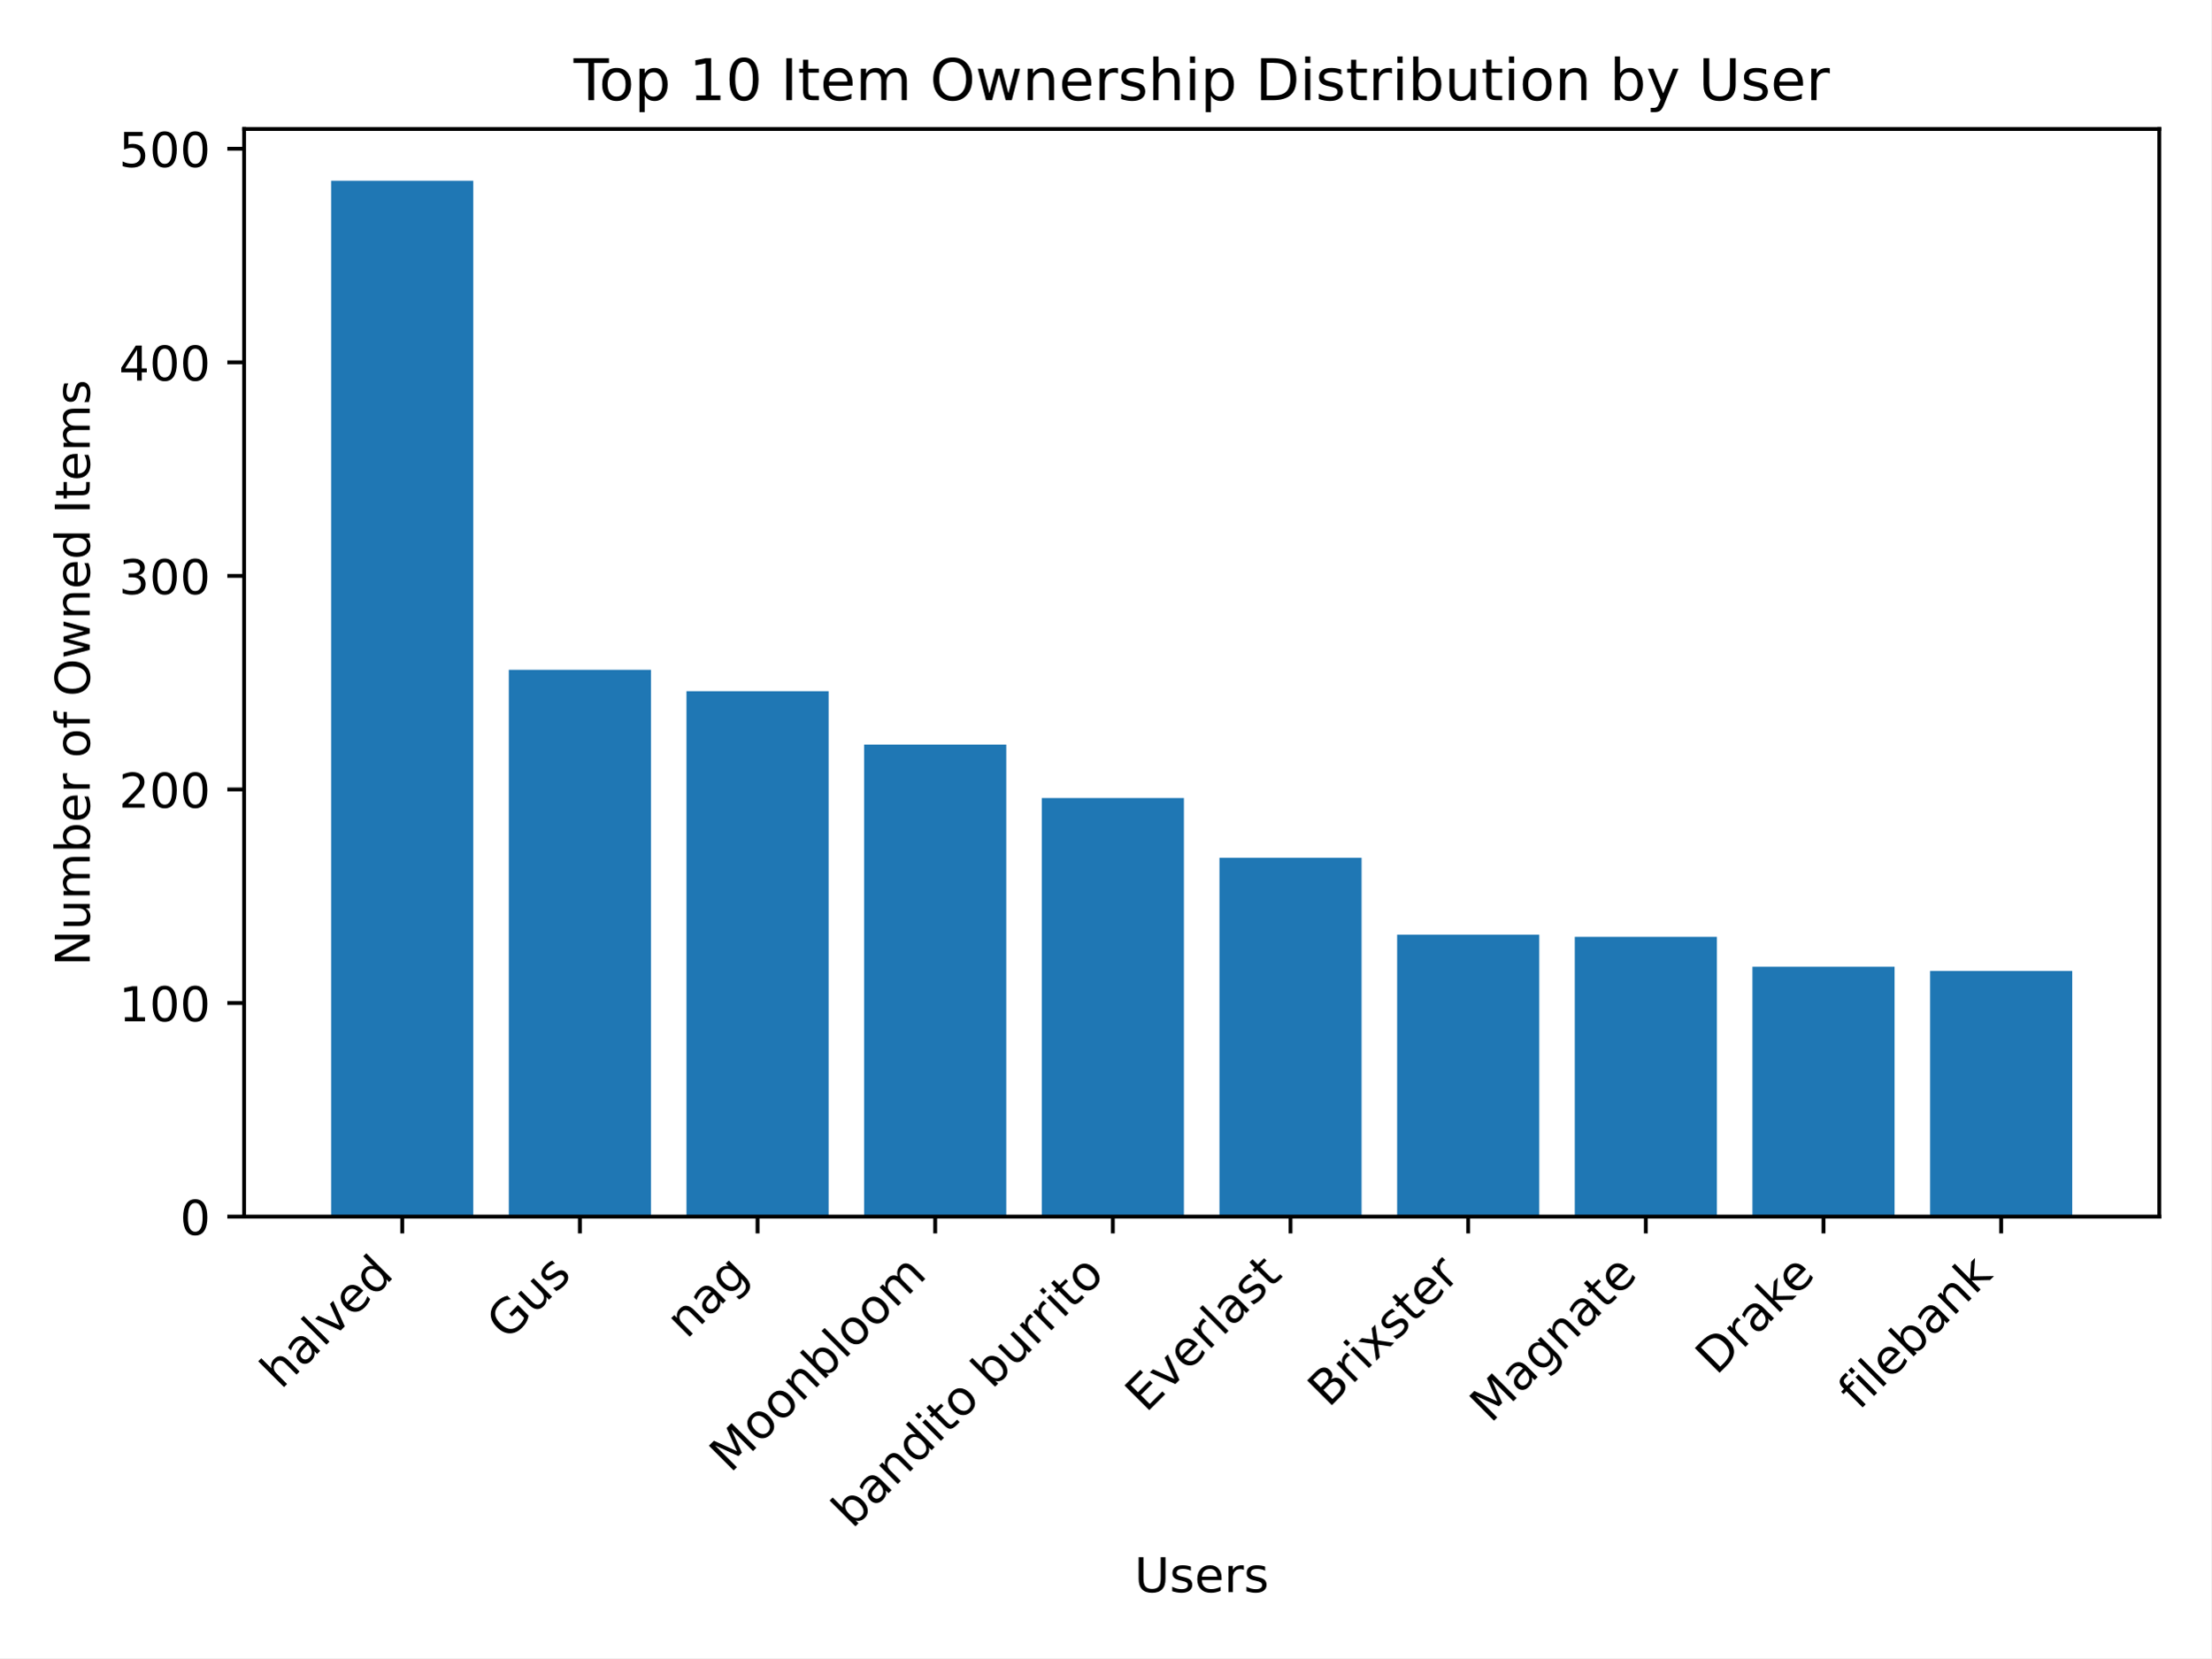
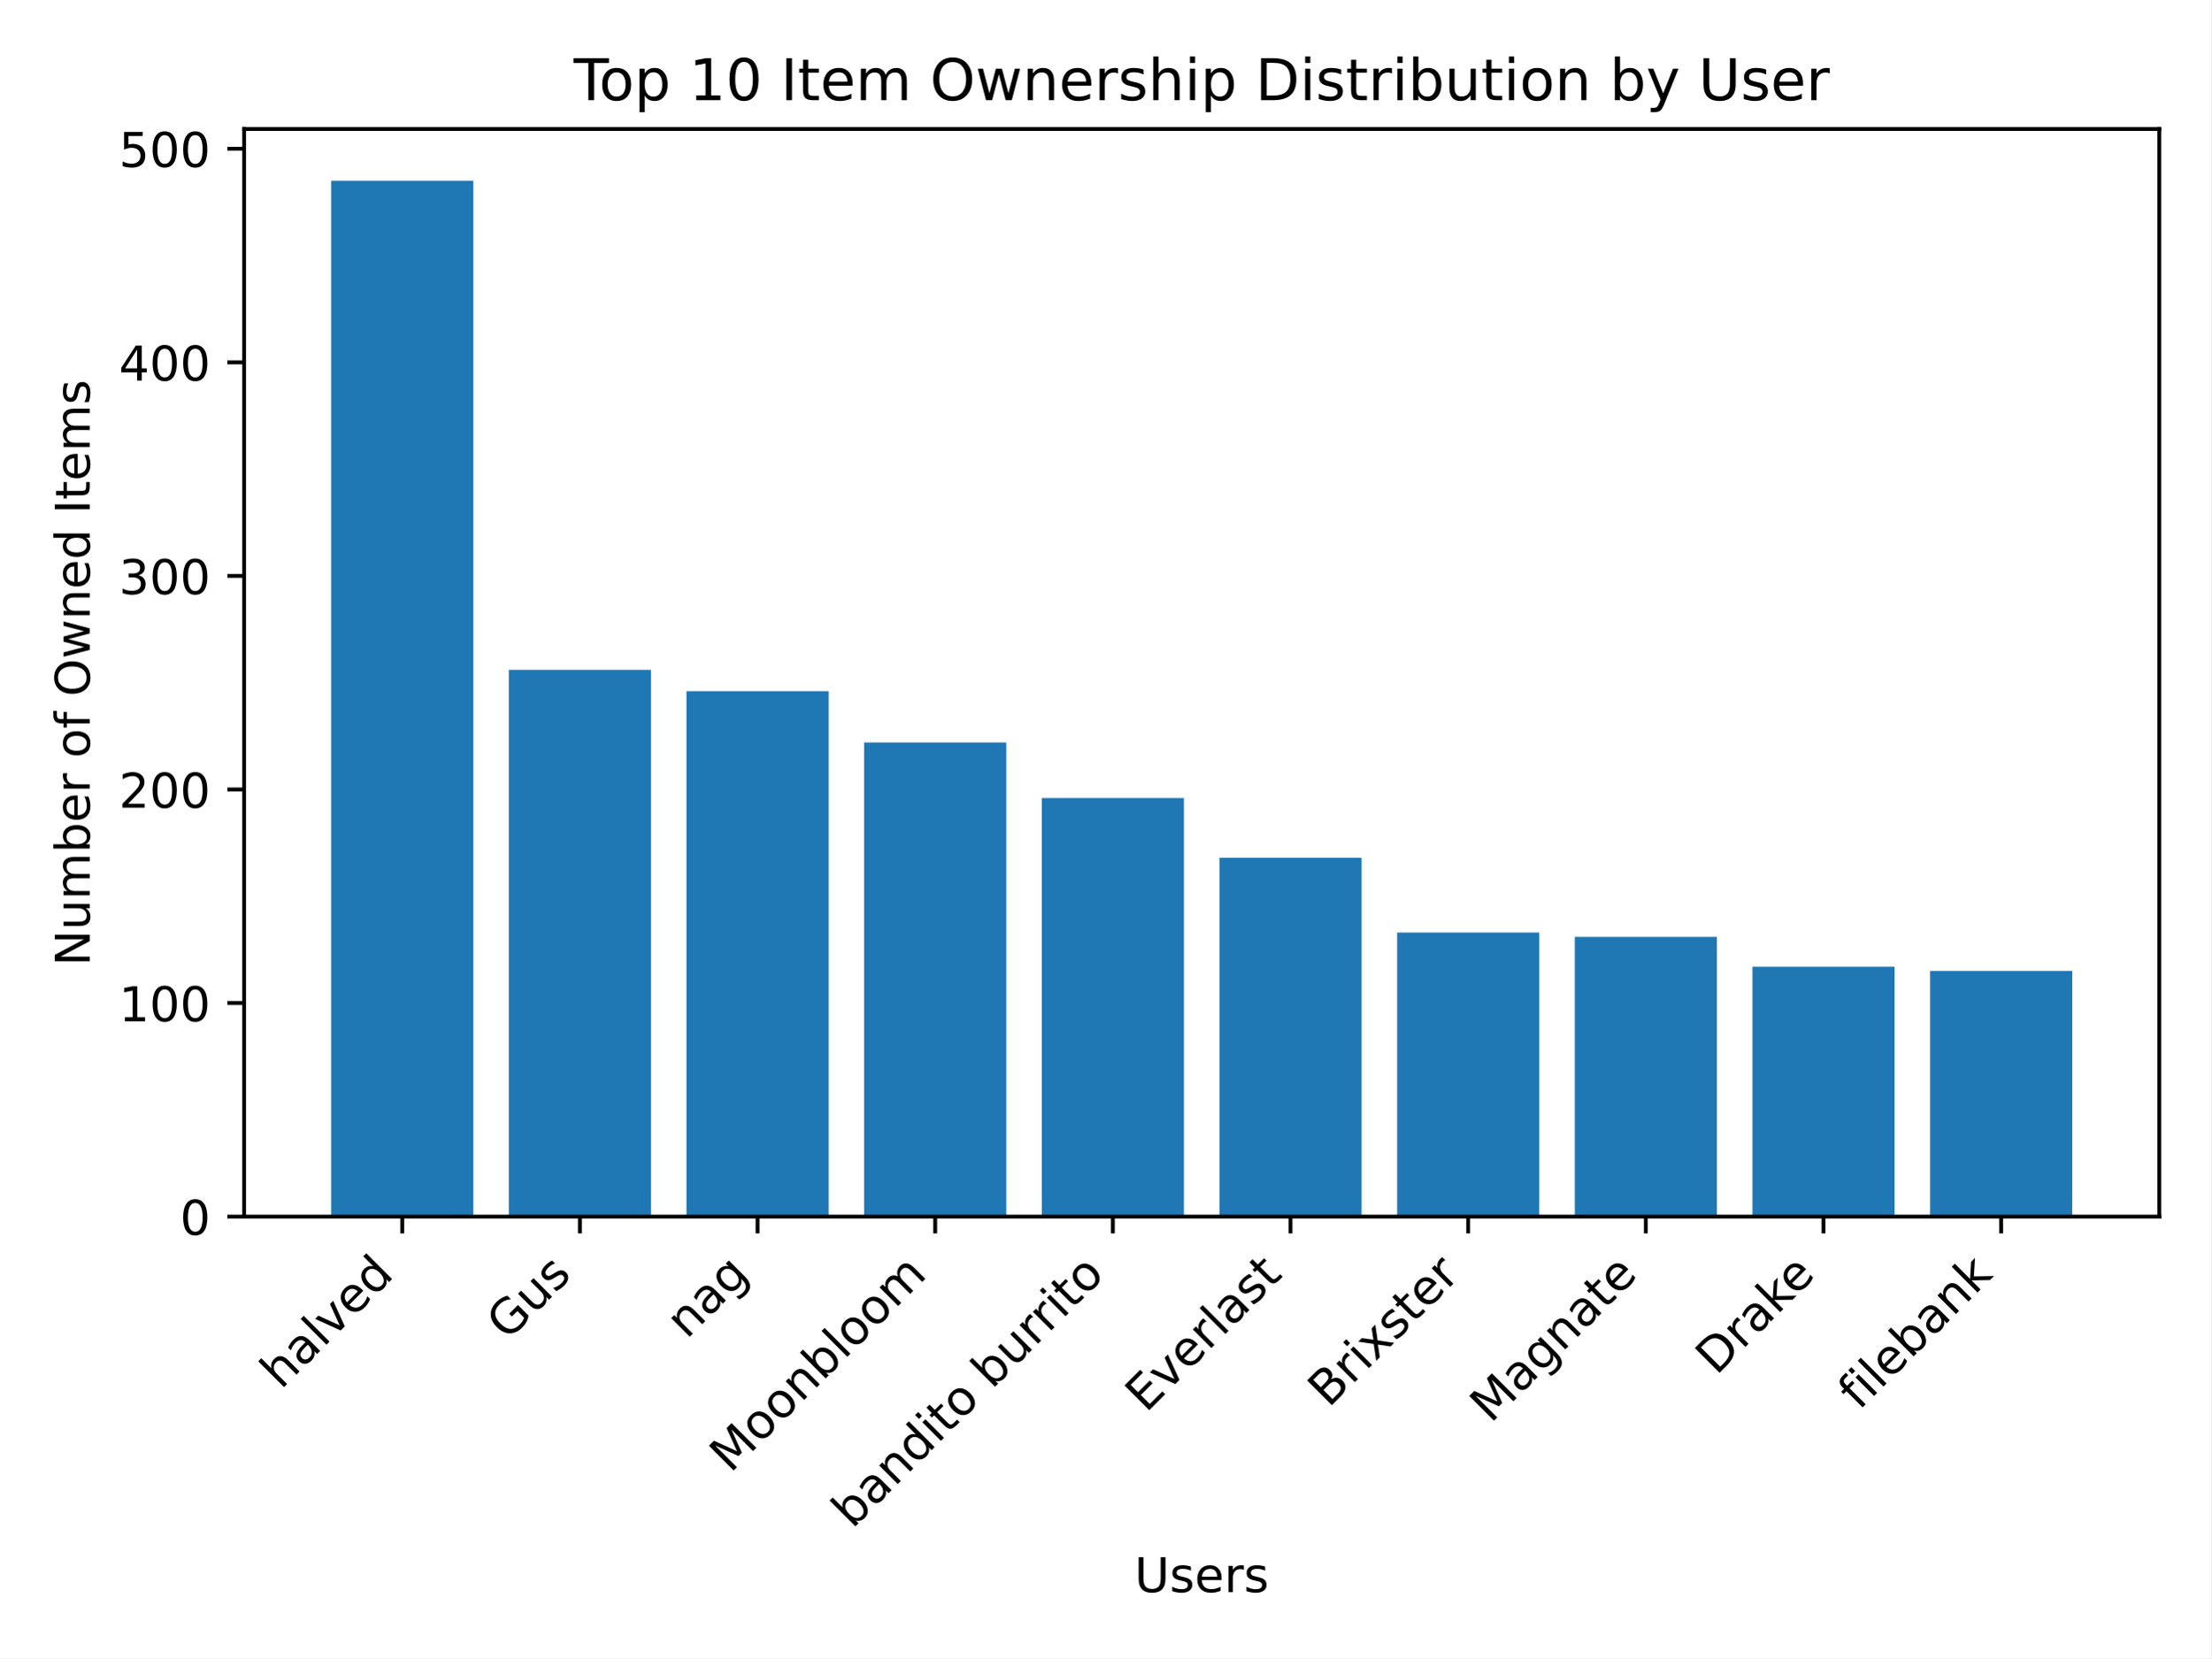
<svg xmlns="http://www.w3.org/2000/svg" xmlns:xlink="http://www.w3.org/1999/xlink" width="460.8pt" height="345.6pt" viewBox="0 0 460.8 345.6" version="1.1">
  <defs>
    <style type="text/css">*{stroke-linejoin: round; stroke-linecap: butt}</style>
  </defs>
  <g id="figure_1">
    <g id="patch_1">
      <path d="M 0 345.6  L 460.8 345.6  L 460.8 0  L 0 0  z " style="fill: #ffffff" />
    </g>
    <g id="axes_1">
      <g id="patch_2">
        <path d="M 50.87 253.581  L 450 253.581  L 450 26.88  L 50.87 26.88  z " style="fill: #ffffff" />
      </g>
      <g id="patch_3">
-         <path d="M 69.012 253.581  L 98.632 253.581  L 98.632 37.675  L 69.012 37.675  z " clip-path="url(#p085ed5a504)" style="fill: #1f77b4" />
+         <path d="M 69.012 253.581  L 98.632 253.581  L 98.632 37.675  L 69.012 37.675  z " clip-path="url(#p2c9eaf7a2b)" style="fill: #1f77b4" />
      </g>
      <g id="patch_4">
-         <path d="M 106.037 253.581  L 135.657 253.581  L 135.657 139.618  L 106.037 139.618  z " clip-path="url(#p085ed5a504)" style="fill: #1f77b4" />
+         <path d="M 106.037 253.581  L 135.657 253.581  L 135.657 139.618  L 106.037 139.618  z " clip-path="url(#p2c9eaf7a2b)" style="fill: #1f77b4" />
      </g>
      <g id="patch_5">
-         <path d="M 143.062 253.581  L 172.682 253.581  L 172.682 144.07  L 143.062 144.07  z " clip-path="url(#p085ed5a504)" style="fill: #1f77b4" />
+         <path d="M 143.062 253.581  L 172.682 253.581  L 172.682 144.07  L 143.062 144.07  z " clip-path="url(#p2c9eaf7a2b)" style="fill: #1f77b4" />
      </g>
      <g id="patch_6">
-         <path d="M 180.087 253.581  L 209.707 253.581  L 209.707 155.199  L 180.087 155.199  z " clip-path="url(#p085ed5a504)" style="fill: #1f77b4" />
+         <path d="M 180.087 253.581  L 209.707 253.581  L 209.707 154.754  L 180.087 154.754  z " clip-path="url(#p2c9eaf7a2b)" style="fill: #1f77b4" />
      </g>
      <g id="patch_7">
-         <path d="M 217.112 253.581  L 246.732 253.581  L 246.732 166.328  L 217.112 166.328  z " clip-path="url(#p085ed5a504)" style="fill: #1f77b4" />
+         <path d="M 217.112 253.581  L 246.732 253.581  L 246.732 166.328  L 217.112 166.328  z " clip-path="url(#p2c9eaf7a2b)" style="fill: #1f77b4" />
      </g>
      <g id="patch_8">
-         <path d="M 254.138 253.581  L 283.758 253.581  L 283.758 178.793  L 254.138 178.793  z " clip-path="url(#p085ed5a504)" style="fill: #1f77b4" />
+         <path d="M 254.138 253.581  L 283.758 253.581  L 283.758 178.793  L 254.138 178.793  z " clip-path="url(#p2c9eaf7a2b)" style="fill: #1f77b4" />
      </g>
      <g id="patch_9">
-         <path d="M 291.163 253.581  L 320.783 253.581  L 320.783 194.819  L 291.163 194.819  z " clip-path="url(#p085ed5a504)" style="fill: #1f77b4" />
+         <path d="M 291.163 253.581  L 320.783 253.581  L 320.783 194.374  L 291.163 194.374  z " clip-path="url(#p2c9eaf7a2b)" style="fill: #1f77b4" />
      </g>
      <g id="patch_10">
-         <path d="M 328.188 253.581  L 357.808 253.581  L 357.808 195.264  L 328.188 195.264  z " clip-path="url(#p085ed5a504)" style="fill: #1f77b4" />
+         <path d="M 328.188 253.581  L 357.808 253.581  L 357.808 195.264  L 328.188 195.264  z " clip-path="url(#p2c9eaf7a2b)" style="fill: #1f77b4" />
      </g>
      <g id="patch_11">
-         <path d="M 365.213 253.581  L 394.833 253.581  L 394.833 201.496  L 365.213 201.496  z " clip-path="url(#p085ed5a504)" style="fill: #1f77b4" />
+         <path d="M 365.213 253.581  L 394.833 253.581  L 394.833 201.496  L 365.213 201.496  z " clip-path="url(#p2c9eaf7a2b)" style="fill: #1f77b4" />
      </g>
      <g id="patch_12">
-         <path d="M 402.238 253.581  L 431.858 253.581  L 431.858 202.387  L 402.238 202.387  z " clip-path="url(#p085ed5a504)" style="fill: #1f77b4" />
+         <path d="M 402.238 253.581  L 431.858 253.581  L 431.858 202.387  L 402.238 202.387  z " clip-path="url(#p2c9eaf7a2b)" style="fill: #1f77b4" />
      </g>
      <g id="matplotlib.axis_1">
        <g id="xtick_1">
          <g id="line2d_1">
            <defs>
-               <path id="m7b3c5ccbdd" d="M 0 0  L 0 3.5  " style="stroke: #000000; stroke-width: 0.8" />
+               <path id="m333242855d" d="M 0 0  L 0 3.5  " style="stroke: #000000; stroke-width: 0.8" />
            </defs>
            <g>
-               <use xlink:href="#m7b3c5ccbdd" x="83.822" y="253.581" style="stroke: #000000; stroke-width: 0.8" />
+               <use xlink:href="#m333242855d" x="83.822" y="253.581" style="stroke: #000000; stroke-width: 0.8" />
            </g>
          </g>
          <g id="text_1">
            <g transform="translate(58.54764 289.7576) rotate(-45) scale(0.1 -0.1)">
              <defs>
                <path id="DejaVuSans-68" d="M 3513 2113  L 3513 0  L 2938 0  L 2938 2094  Q 2938 2591 2744 2837  Q 2550 3084 2163 3084  Q 1697 3084 1428 2787  Q 1159 2491 1159 1978  L 1159 0  L 581 0  L 581 4863  L 1159 4863  L 1159 2956  Q 1366 3272 1645 3428  Q 1925 3584 2291 3584  Q 2894 3584 3203 3211  Q 3513 2838 3513 2113  z " transform="scale(0.015625)" />
                <path id="DejaVuSans-61" d="M 2194 1759  Q 1497 1759 1228 1600  Q 959 1441 959 1056  Q 959 750 1161 570  Q 1363 391 1709 391  Q 2188 391 2477 730  Q 2766 1069 2766 1631  L 2766 1759  L 2194 1759  z M 3341 1997  L 3341 0  L 2766 0  L 2766 531  Q 2569 213 2275 61  Q 1981 -91 1556 -91  Q 1019 -91 701 211  Q 384 513 384 1019  Q 384 1609 779 1909  Q 1175 2209 1959 2209  L 2766 2209  L 2766 2266  Q 2766 2663 2505 2880  Q 2244 3097 1772 3097  Q 1472 3097 1187 3025  Q 903 2953 641 2809  L 641 3341  Q 956 3463 1253 3523  Q 1550 3584 1831 3584  Q 2591 3584 2966 3190  Q 3341 2797 3341 1997  z " transform="scale(0.015625)" />
                <path id="DejaVuSans-6c" d="M 603 4863  L 1178 4863  L 1178 0  L 603 0  L 603 4863  z " transform="scale(0.015625)" />
                <path id="DejaVuSans-76" d="M 191 3500  L 800 3500  L 1894 563  L 2988 3500  L 3597 3500  L 2284 0  L 1503 0  L 191 3500  z " transform="scale(0.015625)" />
                <path id="DejaVuSans-65" d="M 3597 1894  L 3597 1613  L 953 1613  Q 991 1019 1311 708  Q 1631 397 2203 397  Q 2534 397 2845 478  Q 3156 559 3463 722  L 3463 178  Q 3153 47 2828 -22  Q 2503 -91 2169 -91  Q 1331 -91 842 396  Q 353 884 353 1716  Q 353 2575 817 3079  Q 1281 3584 2069 3584  Q 2775 3584 3186 3129  Q 3597 2675 3597 1894  z M 3022 2063  Q 3016 2534 2758 2815  Q 2500 3097 2075 3097  Q 1594 3097 1305 2825  Q 1016 2553 972 2059  L 3022 2063  z " transform="scale(0.015625)" />
                <path id="DejaVuSans-64" d="M 2906 2969  L 2906 4863  L 3481 4863  L 3481 0  L 2906 0  L 2906 525  Q 2725 213 2448 61  Q 2172 -91 1784 -91  Q 1150 -91 751 415  Q 353 922 353 1747  Q 353 2572 751 3078  Q 1150 3584 1784 3584  Q 2172 3584 2448 3432  Q 2725 3281 2906 2969  z M 947 1747  Q 947 1113 1208 752  Q 1469 391 1925 391  Q 2381 391 2643 752  Q 2906 1113 2906 1747  Q 2906 2381 2643 2742  Q 2381 3103 1925 3103  Q 1469 3103 1208 2742  Q 947 2381 947 1747  z " transform="scale(0.015625)" />
              </defs>
              <use xlink:href="#DejaVuSans-68" />
              <use xlink:href="#DejaVuSans-61" x="63.379" />
              <use xlink:href="#DejaVuSans-6c" x="124.658" />
              <use xlink:href="#DejaVuSans-76" x="152.441" />
              <use xlink:href="#DejaVuSans-65" x="211.621" />
              <use xlink:href="#DejaVuSans-64" x="273.145" />
            </g>
          </g>
        </g>
        <g id="xtick_2">
          <g id="line2d_2">
            <g>
-               <use xlink:href="#m7b3c5ccbdd" x="120.847" y="253.581" style="stroke: #000000; stroke-width: 0.8" />
+               <use xlink:href="#m333242855d" x="120.847" y="253.581" style="stroke: #000000; stroke-width: 0.8" />
            </g>
          </g>
          <g id="text_2">
            <g transform="translate(105.7329 279.5973) rotate(-45) scale(0.1 -0.1)">
              <defs>
                <path id="DejaVuSans-47" d="M 3809 666  L 3809 1919  L 2778 1919  L 2778 2438  L 4434 2438  L 4434 434  Q 4069 175 3628 42  Q 3188 -91 2688 -91  Q 1594 -91 976 548  Q 359 1188 359 2328  Q 359 3472 976 4111  Q 1594 4750 2688 4750  Q 3144 4750 3555 4637  Q 3966 4525 4313 4306  L 4313 3634  Q 3963 3931 3569 4081  Q 3175 4231 2741 4231  Q 1884 4231 1454 3753  Q 1025 3275 1025 2328  Q 1025 1384 1454 906  Q 1884 428 2741 428  Q 3075 428 3337 486  Q 3600 544 3809 666  z " transform="scale(0.015625)" />
                <path id="DejaVuSans-75" d="M 544 1381  L 544 3500  L 1119 3500  L 1119 1403  Q 1119 906 1312 657  Q 1506 409 1894 409  Q 2359 409 2629 706  Q 2900 1003 2900 1516  L 2900 3500  L 3475 3500  L 3475 0  L 2900 0  L 2900 538  Q 2691 219 2414 64  Q 2138 -91 1772 -91  Q 1169 -91 856 284  Q 544 659 544 1381  z M 1991 3584  L 1991 3584  z " transform="scale(0.015625)" />
                <path id="DejaVuSans-73" d="M 2834 3397  L 2834 2853  Q 2591 2978 2328 3040  Q 2066 3103 1784 3103  Q 1356 3103 1142 2972  Q 928 2841 928 2578  Q 928 2378 1081 2264  Q 1234 2150 1697 2047  L 1894 2003  Q 2506 1872 2764 1633  Q 3022 1394 3022 966  Q 3022 478 2636 193  Q 2250 -91 1575 -91  Q 1294 -91 989 -36  Q 684 19 347 128  L 347 722  Q 666 556 975 473  Q 1284 391 1588 391  Q 1994 391 2212 530  Q 2431 669 2431 922  Q 2431 1156 2273 1281  Q 2116 1406 1581 1522  L 1381 1569  Q 847 1681 609 1914  Q 372 2147 372 2553  Q 372 3047 722 3315  Q 1072 3584 1716 3584  Q 2034 3584 2315 3537  Q 2597 3491 2834 3397  z " transform="scale(0.015625)" />
              </defs>
              <use xlink:href="#DejaVuSans-47" />
              <use xlink:href="#DejaVuSans-75" x="77.49" />
              <use xlink:href="#DejaVuSans-73" x="140.869" />
            </g>
          </g>
        </g>
        <g id="xtick_3">
          <g id="line2d_3">
            <g>
-               <use xlink:href="#m7b3c5ccbdd" x="157.872" y="253.581" style="stroke: #000000; stroke-width: 0.8" />
+               <use xlink:href="#m333242855d" x="157.872" y="253.581" style="stroke: #000000; stroke-width: 0.8" />
            </g>
          </g>
          <g id="text_3">
            <g transform="translate(143.0983 279.257) rotate(-45) scale(0.1 -0.1)">
              <defs>
                <path id="DejaVuSans-6e" d="M 3513 2113  L 3513 0  L 2938 0  L 2938 2094  Q 2938 2591 2744 2837  Q 2550 3084 2163 3084  Q 1697 3084 1428 2787  Q 1159 2491 1159 1978  L 1159 0  L 581 0  L 581 3500  L 1159 3500  L 1159 2956  Q 1366 3272 1645 3428  Q 1925 3584 2291 3584  Q 2894 3584 3203 3211  Q 3513 2838 3513 2113  z " transform="scale(0.015625)" />
                <path id="DejaVuSans-67" d="M 2906 1791  Q 2906 2416 2648 2759  Q 2391 3103 1925 3103  Q 1463 3103 1205 2759  Q 947 2416 947 1791  Q 947 1169 1205 825  Q 1463 481 1925 481  Q 2391 481 2648 825  Q 2906 1169 2906 1791  z M 3481 434  Q 3481 -459 3084 -895  Q 2688 -1331 1869 -1331  Q 1566 -1331 1297 -1286  Q 1028 -1241 775 -1147  L 775 -588  Q 1028 -725 1275 -790  Q 1522 -856 1778 -856  Q 2344 -856 2625 -561  Q 2906 -266 2906 331  L 2906 616  Q 2728 306 2450 153  Q 2172 0 1784 0  Q 1141 0 747 490  Q 353 981 353 1791  Q 353 2603 747 3093  Q 1141 3584 1784 3584  Q 2172 3584 2450 3431  Q 2728 3278 2906 2969  L 2906 3500  L 3481 3500  L 3481 434  z " transform="scale(0.015625)" />
              </defs>
              <use xlink:href="#DejaVuSans-6e" />
              <use xlink:href="#DejaVuSans-61" x="63.379" />
              <use xlink:href="#DejaVuSans-67" x="124.658" />
            </g>
          </g>
        </g>
        <g id="xtick_4">
          <g id="line2d_4">
            <g>
-               <use xlink:href="#m7b3c5ccbdd" x="194.897" y="253.581" style="stroke: #000000; stroke-width: 0.8" />
+               <use xlink:href="#m333242855d" x="194.897" y="253.581" style="stroke: #000000; stroke-width: 0.8" />
            </g>
          </g>
          <g id="text_4">
            <g transform="translate(152.197 307.1833) rotate(-45) scale(0.1 -0.1)">
              <defs>
                <path id="DejaVuSans-4d" d="M 628 4666  L 1569 4666  L 2759 1491  L 3956 4666  L 4897 4666  L 4897 0  L 4281 0  L 4281 4097  L 3078 897  L 2444 897  L 1241 4097  L 1241 0  L 628 0  L 628 4666  z " transform="scale(0.015625)" />
                <path id="DejaVuSans-6f" d="M 1959 3097  Q 1497 3097 1228 2736  Q 959 2375 959 1747  Q 959 1119 1226 758  Q 1494 397 1959 397  Q 2419 397 2687 759  Q 2956 1122 2956 1747  Q 2956 2369 2687 2733  Q 2419 3097 1959 3097  z M 1959 3584  Q 2709 3584 3137 3096  Q 3566 2609 3566 1747  Q 3566 888 3137 398  Q 2709 -91 1959 -91  Q 1206 -91 779 398  Q 353 888 353 1747  Q 353 2609 779 3096  Q 1206 3584 1959 3584  z " transform="scale(0.015625)" />
                <path id="DejaVuSans-62" d="M 3116 1747  Q 3116 2381 2855 2742  Q 2594 3103 2138 3103  Q 1681 3103 1420 2742  Q 1159 2381 1159 1747  Q 1159 1113 1420 752  Q 1681 391 2138 391  Q 2594 391 2855 752  Q 3116 1113 3116 1747  z M 1159 2969  Q 1341 3281 1617 3432  Q 1894 3584 2278 3584  Q 2916 3584 3314 3078  Q 3713 2572 3713 1747  Q 3713 922 3314 415  Q 2916 -91 2278 -91  Q 1894 -91 1617 61  Q 1341 213 1159 525  L 1159 0  L 581 0  L 581 4863  L 1159 4863  L 1159 2969  z " transform="scale(0.015625)" />
                <path id="DejaVuSans-6d" d="M 3328 2828  Q 3544 3216 3844 3400  Q 4144 3584 4550 3584  Q 5097 3584 5394 3201  Q 5691 2819 5691 2113  L 5691 0  L 5113 0  L 5113 2094  Q 5113 2597 4934 2840  Q 4756 3084 4391 3084  Q 3944 3084 3684 2787  Q 3425 2491 3425 1978  L 3425 0  L 2847 0  L 2847 2094  Q 2847 2600 2669 2842  Q 2491 3084 2119 3084  Q 1678 3084 1418 2786  Q 1159 2488 1159 1978  L 1159 0  L 581 0  L 581 3500  L 1159 3500  L 1159 2956  Q 1356 3278 1631 3431  Q 1906 3584 2284 3584  Q 2666 3584 2933 3390  Q 3200 3197 3328 2828  z " transform="scale(0.015625)" />
              </defs>
              <use xlink:href="#DejaVuSans-4d" />
              <use xlink:href="#DejaVuSans-6f" x="86.279" />
              <use xlink:href="#DejaVuSans-6f" x="147.461" />
              <use xlink:href="#DejaVuSans-6e" x="208.643" />
              <use xlink:href="#DejaVuSans-62" x="272.021" />
              <use xlink:href="#DejaVuSans-6c" x="335.498" />
              <use xlink:href="#DejaVuSans-6f" x="363.281" />
              <use xlink:href="#DejaVuSans-6f" x="424.463" />
              <use xlink:href="#DejaVuSans-6d" x="485.645" />
            </g>
          </g>
        </g>
        <g id="xtick_5">
          <g id="line2d_5">
            <g>
-               <use xlink:href="#m7b3c5ccbdd" x="231.922" y="253.581" style="stroke: #000000; stroke-width: 0.8" />
+               <use xlink:href="#m333242855d" x="231.922" y="253.581" style="stroke: #000000; stroke-width: 0.8" />
            </g>
          </g>
          <g id="text_5">
            <g transform="translate(177.6255 318.7799) rotate(-45) scale(0.1 -0.1)">
              <defs>
                <path id="DejaVuSans-69" d="M 603 3500  L 1178 3500  L 1178 0  L 603 0  L 603 3500  z M 603 4863  L 1178 4863  L 1178 4134  L 603 4134  L 603 4863  z " transform="scale(0.015625)" />
                <path id="DejaVuSans-74" d="M 1172 4494  L 1172 3500  L 2356 3500  L 2356 3053  L 1172 3053  L 1172 1153  Q 1172 725 1289 603  Q 1406 481 1766 481  L 2356 481  L 2356 0  L 1766 0  Q 1100 0 847 248  Q 594 497 594 1153  L 594 3053  L 172 3053  L 172 3500  L 594 3500  L 594 4494  L 1172 4494  z " transform="scale(0.015625)" />
                <path id="DejaVuSans-20" transform="scale(0.015625)" />
                <path id="DejaVuSans-72" d="M 2631 2963  Q 2534 3019 2420 3045  Q 2306 3072 2169 3072  Q 1681 3072 1420 2755  Q 1159 2438 1159 1844  L 1159 0  L 581 0  L 581 3500  L 1159 3500  L 1159 2956  Q 1341 3275 1631 3429  Q 1922 3584 2338 3584  Q 2397 3584 2469 3576  Q 2541 3569 2628 3553  L 2631 2963  z " transform="scale(0.015625)" />
              </defs>
              <use xlink:href="#DejaVuSans-62" />
              <use xlink:href="#DejaVuSans-61" x="63.477" />
              <use xlink:href="#DejaVuSans-6e" x="124.756" />
              <use xlink:href="#DejaVuSans-64" x="188.135" />
              <use xlink:href="#DejaVuSans-69" x="251.611" />
              <use xlink:href="#DejaVuSans-74" x="279.395" />
              <use xlink:href="#DejaVuSans-6f" x="318.604" />
              <use xlink:href="#DejaVuSans-20" x="379.785" />
              <use xlink:href="#DejaVuSans-62" x="411.572" />
              <use xlink:href="#DejaVuSans-75" x="475.049" />
              <use xlink:href="#DejaVuSans-72" x="538.428" />
              <use xlink:href="#DejaVuSans-72" x="577.791" />
              <use xlink:href="#DejaVuSans-69" x="618.904" />
              <use xlink:href="#DejaVuSans-74" x="646.688" />
              <use xlink:href="#DejaVuSans-6f" x="685.896" />
            </g>
          </g>
        </g>
        <g id="xtick_6">
          <g id="line2d_6">
            <g>
-               <use xlink:href="#m7b3c5ccbdd" x="268.948" y="253.581" style="stroke: #000000; stroke-width: 0.8" />
+               <use xlink:href="#m333242855d" x="268.948" y="253.581" style="stroke: #000000; stroke-width: 0.8" />
            </g>
          </g>
          <g id="text_6">
            <g transform="translate(238.8126 294.6178) rotate(-45) scale(0.1 -0.1)">
              <defs>
                <path id="DejaVuSans-45" d="M 628 4666  L 3578 4666  L 3578 4134  L 1259 4134  L 1259 2753  L 3481 2753  L 3481 2222  L 1259 2222  L 1259 531  L 3634 531  L 3634 0  L 628 0  L 628 4666  z " transform="scale(0.015625)" />
              </defs>
              <use xlink:href="#DejaVuSans-45" />
              <use xlink:href="#DejaVuSans-76" x="63.184" />
              <use xlink:href="#DejaVuSans-65" x="122.363" />
              <use xlink:href="#DejaVuSans-72" x="183.887" />
              <use xlink:href="#DejaVuSans-6c" x="225" />
              <use xlink:href="#DejaVuSans-61" x="252.783" />
              <use xlink:href="#DejaVuSans-73" x="314.062" />
              <use xlink:href="#DejaVuSans-74" x="366.162" />
            </g>
          </g>
        </g>
        <g id="xtick_7">
          <g id="line2d_7">
            <g>
-               <use xlink:href="#m7b3c5ccbdd" x="305.973" y="253.581" style="stroke: #000000; stroke-width: 0.8" />
+               <use xlink:href="#m333242855d" x="305.973" y="253.581" style="stroke: #000000; stroke-width: 0.8" />
            </g>
          </g>
          <g id="text_7">
            <g transform="translate(276.8807 293.5748) rotate(-45) scale(0.1 -0.1)">
              <defs>
                <path id="DejaVuSans-42" d="M 1259 2228  L 1259 519  L 2272 519  Q 2781 519 3026 730  Q 3272 941 3272 1375  Q 3272 1813 3026 2020  Q 2781 2228 2272 2228  L 1259 2228  z M 1259 4147  L 1259 2741  L 2194 2741  Q 2656 2741 2882 2914  Q 3109 3088 3109 3444  Q 3109 3797 2882 3972  Q 2656 4147 2194 4147  L 1259 4147  z M 628 4666  L 2241 4666  Q 2963 4666 3353 4366  Q 3744 4066 3744 3513  Q 3744 3084 3544 2831  Q 3344 2578 2956 2516  Q 3422 2416 3680 2098  Q 3938 1781 3938 1306  Q 3938 681 3513 340  Q 3088 0 2303 0  L 628 0  L 628 4666  z " transform="scale(0.015625)" />
                <path id="DejaVuSans-78" d="M 3513 3500  L 2247 1797  L 3578 0  L 2900 0  L 1881 1375  L 863 0  L 184 0  L 1544 1831  L 300 3500  L 978 3500  L 1906 2253  L 2834 3500  L 3513 3500  z " transform="scale(0.015625)" />
              </defs>
              <use xlink:href="#DejaVuSans-42" />
              <use xlink:href="#DejaVuSans-72" x="68.604" />
              <use xlink:href="#DejaVuSans-69" x="109.717" />
              <use xlink:href="#DejaVuSans-78" x="137.5" />
              <use xlink:href="#DejaVuSans-73" x="196.68" />
              <use xlink:href="#DejaVuSans-74" x="248.779" />
              <use xlink:href="#DejaVuSans-65" x="287.988" />
              <use xlink:href="#DejaVuSans-72" x="349.512" />
            </g>
          </g>
        </g>
        <g id="xtick_8">
          <g id="line2d_8">
            <g>
-               <use xlink:href="#m7b3c5ccbdd" x="342.998" y="253.581" style="stroke: #000000; stroke-width: 0.8" />
+               <use xlink:href="#m333242855d" x="342.998" y="253.581" style="stroke: #000000; stroke-width: 0.8" />
            </g>
          </g>
          <g id="text_8">
            <g transform="translate(310.6663 296.8143) rotate(-45) scale(0.1 -0.1)">
              <use xlink:href="#DejaVuSans-4d" />
              <use xlink:href="#DejaVuSans-61" x="86.279" />
              <use xlink:href="#DejaVuSans-67" x="147.559" />
              <use xlink:href="#DejaVuSans-6e" x="211.035" />
              <use xlink:href="#DejaVuSans-61" x="274.414" />
              <use xlink:href="#DejaVuSans-74" x="335.693" />
              <use xlink:href="#DejaVuSans-65" x="374.902" />
            </g>
          </g>
        </g>
        <g id="xtick_9">
          <g id="line2d_9">
            <g>
-               <use xlink:href="#m7b3c5ccbdd" x="380.023" y="253.581" style="stroke: #000000; stroke-width: 0.8" />
+               <use xlink:href="#m333242855d" x="380.023" y="253.581" style="stroke: #000000; stroke-width: 0.8" />
            </g>
          </g>
          <g id="text_9">
            <g transform="translate(357.6781 286.8275) rotate(-45) scale(0.1 -0.1)">
              <defs>
                <path id="DejaVuSans-44" d="M 1259 4147  L 1259 519  L 2022 519  Q 2988 519 3436 956  Q 3884 1394 3884 2338  Q 3884 3275 3436 3711  Q 2988 4147 2022 4147  L 1259 4147  z M 628 4666  L 1925 4666  Q 3281 4666 3915 4102  Q 4550 3538 4550 2338  Q 4550 1131 3912 565  Q 3275 0 1925 0  L 628 0  L 628 4666  z " transform="scale(0.015625)" />
                <path id="DejaVuSans-6b" d="M 581 4863  L 1159 4863  L 1159 1991  L 2875 3500  L 3609 3500  L 1753 1863  L 3688 0  L 2938 0  L 1159 1709  L 1159 0  L 581 0  L 581 4863  z " transform="scale(0.015625)" />
              </defs>
              <use xlink:href="#DejaVuSans-44" />
              <use xlink:href="#DejaVuSans-72" x="77.002" />
              <use xlink:href="#DejaVuSans-61" x="118.115" />
              <use xlink:href="#DejaVuSans-6b" x="179.395" />
              <use xlink:href="#DejaVuSans-65" x="233.68" />
            </g>
          </g>
        </g>
        <g id="xtick_10">
          <g id="line2d_10">
            <g>
-               <use xlink:href="#m7b3c5ccbdd" x="417.048" y="253.581" style="stroke: #000000; stroke-width: 0.8" />
+               <use xlink:href="#m333242855d" x="417.048" y="253.581" style="stroke: #000000; stroke-width: 0.8" />
            </g>
          </g>
          <g id="text_10">
            <g transform="translate(387.41 294.1206) rotate(-45) scale(0.1 -0.1)">
              <defs>
                <path id="DejaVuSans-66" d="M 2375 4863  L 2375 4384  L 1825 4384  Q 1516 4384 1395 4259  Q 1275 4134 1275 3809  L 1275 3500  L 2222 3500  L 2222 3053  L 1275 3053  L 1275 0  L 697 0  L 697 3053  L 147 3053  L 147 3500  L 697 3500  L 697 3744  Q 697 4328 969 4595  Q 1241 4863 1831 4863  L 2375 4863  z " transform="scale(0.015625)" />
              </defs>
              <use xlink:href="#DejaVuSans-66" />
              <use xlink:href="#DejaVuSans-69" x="35.205" />
              <use xlink:href="#DejaVuSans-6c" x="62.988" />
              <use xlink:href="#DejaVuSans-65" x="90.771" />
              <use xlink:href="#DejaVuSans-62" x="152.295" />
              <use xlink:href="#DejaVuSans-61" x="215.771" />
              <use xlink:href="#DejaVuSans-6e" x="277.051" />
              <use xlink:href="#DejaVuSans-6b" x="340.43" />
            </g>
          </g>
        </g>
        <g id="text_11">
          <g transform="translate(236.4342 331.8489) scale(0.1 -0.1)">
            <defs>
              <path id="DejaVuSans-55" d="M 556 4666  L 1191 4666  L 1191 1831  Q 1191 1081 1462 751  Q 1734 422 2344 422  Q 2950 422 3222 751  Q 3494 1081 3494 1831  L 3494 4666  L 4128 4666  L 4128 1753  Q 4128 841 3676 375  Q 3225 -91 2344 -91  Q 1459 -91 1007 375  Q 556 841 556 1753  L 556 4666  z " transform="scale(0.015625)" />
            </defs>
            <use xlink:href="#DejaVuSans-55" />
            <use xlink:href="#DejaVuSans-73" x="73.193" />
            <use xlink:href="#DejaVuSans-65" x="125.293" />
            <use xlink:href="#DejaVuSans-72" x="186.816" />
            <use xlink:href="#DejaVuSans-73" x="227.93" />
          </g>
        </g>
      </g>
      <g id="matplotlib.axis_2">
        <g id="ytick_1">
          <g id="line2d_11">
            <defs>
-               <path id="m3634eb8107" d="M 0 0  L -3.5 0  " style="stroke: #000000; stroke-width: 0.8" />
+               <path id="m818d419c3e" d="M 0 0  L -3.5 0  " style="stroke: #000000; stroke-width: 0.8" />
            </defs>
            <g>
-               <use xlink:href="#m3634eb8107" x="50.87" y="253.581" style="stroke: #000000; stroke-width: 0.8" />
+               <use xlink:href="#m818d419c3e" x="50.87" y="253.581" style="stroke: #000000; stroke-width: 0.8" />
            </g>
          </g>
          <g id="text_12">
            <g transform="translate(37.5075 257.3798) scale(0.1 -0.1)">
              <defs>
                <path id="DejaVuSans-30" d="M 2034 4250  Q 1547 4250 1301 3770  Q 1056 3291 1056 2328  Q 1056 1369 1301 889  Q 1547 409 2034 409  Q 2525 409 2770 889  Q 3016 1369 3016 2328  Q 3016 3291 2770 3770  Q 2525 4250 2034 4250  z M 2034 4750  Q 2819 4750 3233 4129  Q 3647 3509 3647 2328  Q 3647 1150 3233 529  Q 2819 -91 2034 -91  Q 1250 -91 836 529  Q 422 1150 422 2328  Q 422 3509 836 4129  Q 1250 4750 2034 4750  z " transform="scale(0.015625)" />
              </defs>
              <use xlink:href="#DejaVuSans-30" />
            </g>
          </g>
        </g>
        <g id="ytick_2">
          <g id="line2d_12">
            <g>
-               <use xlink:href="#m3634eb8107" x="50.87" y="209.064" style="stroke: #000000; stroke-width: 0.8" />
+               <use xlink:href="#m818d419c3e" x="50.87" y="209.064" style="stroke: #000000; stroke-width: 0.8" />
            </g>
          </g>
          <g id="text_13">
            <g transform="translate(24.7825 212.8632) scale(0.1 -0.1)">
              <defs>
                <path id="DejaVuSans-31" d="M 794 531  L 1825 531  L 1825 4091  L 703 3866  L 703 4441  L 1819 4666  L 2450 4666  L 2450 531  L 3481 531  L 3481 0  L 794 0  L 794 531  z " transform="scale(0.015625)" />
              </defs>
              <use xlink:href="#DejaVuSans-31" />
              <use xlink:href="#DejaVuSans-30" x="63.623" />
              <use xlink:href="#DejaVuSans-30" x="127.246" />
            </g>
          </g>
        </g>
        <g id="ytick_3">
          <g id="line2d_13">
            <g>
-               <use xlink:href="#m3634eb8107" x="50.87" y="164.547" style="stroke: #000000; stroke-width: 0.8" />
+               <use xlink:href="#m818d419c3e" x="50.87" y="164.547" style="stroke: #000000; stroke-width: 0.8" />
            </g>
          </g>
          <g id="text_14">
            <g transform="translate(24.7825 168.3467) scale(0.1 -0.1)">
              <defs>
                <path id="DejaVuSans-32" d="M 1228 531  L 3431 531  L 3431 0  L 469 0  L 469 531  Q 828 903 1448 1529  Q 2069 2156 2228 2338  Q 2531 2678 2651 2914  Q 2772 3150 2772 3378  Q 2772 3750 2511 3984  Q 2250 4219 1831 4219  Q 1534 4219 1204 4116  Q 875 4013 500 3803  L 500 4441  Q 881 4594 1212 4672  Q 1544 4750 1819 4750  Q 2544 4750 2975 4387  Q 3406 4025 3406 3419  Q 3406 3131 3298 2873  Q 3191 2616 2906 2266  Q 2828 2175 2409 1742  Q 1991 1309 1228 531  z " transform="scale(0.015625)" />
              </defs>
              <use xlink:href="#DejaVuSans-32" />
              <use xlink:href="#DejaVuSans-30" x="63.623" />
              <use xlink:href="#DejaVuSans-30" x="127.246" />
            </g>
          </g>
        </g>
        <g id="ytick_4">
          <g id="line2d_14">
            <g>
-               <use xlink:href="#m3634eb8107" x="50.87" y="120.031" style="stroke: #000000; stroke-width: 0.8" />
+               <use xlink:href="#m818d419c3e" x="50.87" y="120.031" style="stroke: #000000; stroke-width: 0.8" />
            </g>
          </g>
          <g id="text_15">
            <g transform="translate(24.7825 123.8301) scale(0.1 -0.1)">
              <defs>
                <path id="DejaVuSans-33" d="M 2597 2516  Q 3050 2419 3304 2112  Q 3559 1806 3559 1356  Q 3559 666 3084 287  Q 2609 -91 1734 -91  Q 1441 -91 1130 -33  Q 819 25 488 141  L 488 750  Q 750 597 1062 519  Q 1375 441 1716 441  Q 2309 441 2620 675  Q 2931 909 2931 1356  Q 2931 1769 2642 2001  Q 2353 2234 1838 2234  L 1294 2234  L 1294 2753  L 1863 2753  Q 2328 2753 2575 2939  Q 2822 3125 2822 3475  Q 2822 3834 2567 4026  Q 2313 4219 1838 4219  Q 1578 4219 1281 4162  Q 984 4106 628 3988  L 628 4550  Q 988 4650 1302 4700  Q 1616 4750 1894 4750  Q 2613 4750 3031 4423  Q 3450 4097 3450 3541  Q 3450 3153 3228 2886  Q 3006 2619 2597 2516  z " transform="scale(0.015625)" />
              </defs>
              <use xlink:href="#DejaVuSans-33" />
              <use xlink:href="#DejaVuSans-30" x="63.623" />
              <use xlink:href="#DejaVuSans-30" x="127.246" />
            </g>
          </g>
        </g>
        <g id="ytick_5">
          <g id="line2d_15">
            <g>
-               <use xlink:href="#m3634eb8107" x="50.87" y="75.514" style="stroke: #000000; stroke-width: 0.8" />
+               <use xlink:href="#m818d419c3e" x="50.87" y="75.514" style="stroke: #000000; stroke-width: 0.8" />
            </g>
          </g>
          <g id="text_16">
            <g transform="translate(24.7825 79.31356) scale(0.1 -0.1)">
              <defs>
                <path id="DejaVuSans-34" d="M 2419 4116  L 825 1625  L 2419 1625  L 2419 4116  z M 2253 4666  L 3047 4666  L 3047 1625  L 3713 1625  L 3713 1100  L 3047 1100  L 3047 0  L 2419 0  L 2419 1100  L 313 1100  L 313 1709  L 2253 4666  z " transform="scale(0.015625)" />
              </defs>
              <use xlink:href="#DejaVuSans-34" />
              <use xlink:href="#DejaVuSans-30" x="63.623" />
              <use xlink:href="#DejaVuSans-30" x="127.246" />
            </g>
          </g>
        </g>
        <g id="ytick_6">
          <g id="line2d_16">
            <g>
-               <use xlink:href="#m3634eb8107" x="50.87" y="30.998" style="stroke: #000000; stroke-width: 0.8" />
+               <use xlink:href="#m818d419c3e" x="50.87" y="30.998" style="stroke: #000000; stroke-width: 0.8" />
            </g>
          </g>
          <g id="text_17">
            <g transform="translate(24.7825 34.797) scale(0.1 -0.1)">
              <defs>
                <path id="DejaVuSans-35" d="M 691 4666  L 3169 4666  L 3169 4134  L 1269 4134  L 1269 2991  Q 1406 3038 1543 3061  Q 1681 3084 1819 3084  Q 2600 3084 3056 2656  Q 3513 2228 3513 1497  Q 3513 744 3044 326  Q 2575 -91 1722 -91  Q 1428 -91 1123 -41  Q 819 9 494 109  L 494 744  Q 775 591 1075 516  Q 1375 441 1709 441  Q 2250 441 2565 725  Q 2881 1009 2881 1497  Q 2881 1984 2565 2268  Q 2250 2553 1709 2553  Q 1456 2553 1204 2497  Q 953 2441 691 2322  L 691 4666  z " transform="scale(0.015625)" />
              </defs>
              <use xlink:href="#DejaVuSans-35" />
              <use xlink:href="#DejaVuSans-30" x="63.623" />
              <use xlink:href="#DejaVuSans-30" x="127.246" />
            </g>
          </g>
        </g>
        <g id="text_18">
          <g transform="translate(18.70281 201.3342) rotate(-90) scale(0.1 -0.1)">
            <defs>
              <path id="DejaVuSans-4e" d="M 628 4666  L 1478 4666  L 3547 763  L 3547 4666  L 4159 4666  L 4159 0  L 3309 0  L 1241 3903  L 1241 0  L 628 0  L 628 4666  z " transform="scale(0.015625)" />
              <path id="DejaVuSans-4f" d="M 2522 4238  Q 1834 4238 1429 3725  Q 1025 3213 1025 2328  Q 1025 1447 1429 934  Q 1834 422 2522 422  Q 3209 422 3611 934  Q 4013 1447 4013 2328  Q 4013 3213 3611 3725  Q 3209 4238 2522 4238  z M 2522 4750  Q 3503 4750 4090 4092  Q 4678 3434 4678 2328  Q 4678 1225 4090 567  Q 3503 -91 2522 -91  Q 1538 -91 948 565  Q 359 1222 359 2328  Q 359 3434 948 4092  Q 1538 4750 2522 4750  z " transform="scale(0.015625)" />
              <path id="DejaVuSans-77" d="M 269 3500  L 844 3500  L 1563 769  L 2278 3500  L 2956 3500  L 3675 769  L 4391 3500  L 4966 3500  L 4050 0  L 3372 0  L 2619 2869  L 1863 0  L 1184 0  L 269 3500  z " transform="scale(0.015625)" />
              <path id="DejaVuSans-49" d="M 628 4666  L 1259 4666  L 1259 0  L 628 0  L 628 4666  z " transform="scale(0.015625)" />
            </defs>
            <use xlink:href="#DejaVuSans-4e" />
            <use xlink:href="#DejaVuSans-75" x="74.805" />
            <use xlink:href="#DejaVuSans-6d" x="138.184" />
            <use xlink:href="#DejaVuSans-62" x="235.596" />
            <use xlink:href="#DejaVuSans-65" x="299.072" />
            <use xlink:href="#DejaVuSans-72" x="360.596" />
            <use xlink:href="#DejaVuSans-20" x="401.709" />
            <use xlink:href="#DejaVuSans-6f" x="433.496" />
            <use xlink:href="#DejaVuSans-66" x="494.678" />
            <use xlink:href="#DejaVuSans-20" x="529.883" />
            <use xlink:href="#DejaVuSans-4f" x="561.67" />
            <use xlink:href="#DejaVuSans-77" x="640.381" />
            <use xlink:href="#DejaVuSans-6e" x="722.168" />
            <use xlink:href="#DejaVuSans-65" x="785.547" />
            <use xlink:href="#DejaVuSans-64" x="847.07" />
            <use xlink:href="#DejaVuSans-20" x="910.547" />
            <use xlink:href="#DejaVuSans-49" x="942.334" />
            <use xlink:href="#DejaVuSans-74" x="971.826" />
            <use xlink:href="#DejaVuSans-65" x="1011.035" />
            <use xlink:href="#DejaVuSans-6d" x="1072.559" />
            <use xlink:href="#DejaVuSans-73" x="1169.971" />
          </g>
        </g>
      </g>
      <g id="patch_13">
        <path d="M 50.87 253.581  L 50.87 26.88  " style="fill: none; stroke: #000000; stroke-width: 0.8; stroke-linejoin: miter; stroke-linecap: square" />
      </g>
      <g id="patch_14">
        <path d="M 450 253.581  L 450 26.88  " style="fill: none; stroke: #000000; stroke-width: 0.8; stroke-linejoin: miter; stroke-linecap: square" />
      </g>
      <g id="patch_15">
        <path d="M 50.87 253.581  L 450 253.581  " style="fill: none; stroke: #000000; stroke-width: 0.8; stroke-linejoin: miter; stroke-linecap: square" />
      </g>
      <g id="patch_16">
        <path d="M 50.87 26.88  L 450 26.88  " style="fill: none; stroke: #000000; stroke-width: 0.8; stroke-linejoin: miter; stroke-linecap: square" />
      </g>
      <g id="text_19">
        <g transform="translate(119.5422 20.88) scale(0.12 -0.12)">
          <defs>
            <path id="DejaVuSans-54" d="M -19 4666  L 3928 4666  L 3928 4134  L 2272 4134  L 2272 0  L 1638 0  L 1638 4134  L -19 4134  L -19 4666  z " transform="scale(0.015625)" />
            <path id="DejaVuSans-70" d="M 1159 525  L 1159 -1331  L 581 -1331  L 581 3500  L 1159 3500  L 1159 2969  Q 1341 3281 1617 3432  Q 1894 3584 2278 3584  Q 2916 3584 3314 3078  Q 3713 2572 3713 1747  Q 3713 922 3314 415  Q 2916 -91 2278 -91  Q 1894 -91 1617 61  Q 1341 213 1159 525  z M 3116 1747  Q 3116 2381 2855 2742  Q 2594 3103 2138 3103  Q 1681 3103 1420 2742  Q 1159 2381 1159 1747  Q 1159 1113 1420 752  Q 1681 391 2138 391  Q 2594 391 2855 752  Q 3116 1113 3116 1747  z " transform="scale(0.015625)" />
            <path id="DejaVuSans-79" d="M 2059 -325  Q 1816 -950 1584 -1140  Q 1353 -1331 966 -1331  L 506 -1331  L 506 -850  L 844 -850  Q 1081 -850 1212 -737  Q 1344 -625 1503 -206  L 1606 56  L 191 3500  L 800 3500  L 1894 763  L 2988 3500  L 3597 3500  L 2059 -325  z " transform="scale(0.015625)" />
          </defs>
          <use xlink:href="#DejaVuSans-54" />
          <use xlink:href="#DejaVuSans-6f" x="44.084" />
          <use xlink:href="#DejaVuSans-70" x="105.266" />
          <use xlink:href="#DejaVuSans-20" x="168.742" />
          <use xlink:href="#DejaVuSans-31" x="200.529" />
          <use xlink:href="#DejaVuSans-30" x="264.152" />
          <use xlink:href="#DejaVuSans-20" x="327.775" />
          <use xlink:href="#DejaVuSans-49" x="359.562" />
          <use xlink:href="#DejaVuSans-74" x="389.055" />
          <use xlink:href="#DejaVuSans-65" x="428.264" />
          <use xlink:href="#DejaVuSans-6d" x="489.787" />
          <use xlink:href="#DejaVuSans-20" x="587.199" />
          <use xlink:href="#DejaVuSans-4f" x="618.986" />
          <use xlink:href="#DejaVuSans-77" x="697.697" />
          <use xlink:href="#DejaVuSans-6e" x="779.484" />
          <use xlink:href="#DejaVuSans-65" x="842.863" />
          <use xlink:href="#DejaVuSans-72" x="904.387" />
          <use xlink:href="#DejaVuSans-73" x="945.5" />
          <use xlink:href="#DejaVuSans-68" x="997.6" />
          <use xlink:href="#DejaVuSans-69" x="1060.979" />
          <use xlink:href="#DejaVuSans-70" x="1088.762" />
          <use xlink:href="#DejaVuSans-20" x="1152.238" />
          <use xlink:href="#DejaVuSans-44" x="1184.025" />
          <use xlink:href="#DejaVuSans-69" x="1261.027" />
          <use xlink:href="#DejaVuSans-73" x="1288.811" />
          <use xlink:href="#DejaVuSans-74" x="1340.91" />
          <use xlink:href="#DejaVuSans-72" x="1380.119" />
          <use xlink:href="#DejaVuSans-69" x="1421.232" />
          <use xlink:href="#DejaVuSans-62" x="1449.016" />
          <use xlink:href="#DejaVuSans-75" x="1512.492" />
          <use xlink:href="#DejaVuSans-74" x="1575.871" />
          <use xlink:href="#DejaVuSans-69" x="1615.08" />
          <use xlink:href="#DejaVuSans-6f" x="1642.863" />
          <use xlink:href="#DejaVuSans-6e" x="1704.045" />
          <use xlink:href="#DejaVuSans-20" x="1767.424" />
          <use xlink:href="#DejaVuSans-62" x="1799.211" />
          <use xlink:href="#DejaVuSans-79" x="1862.688" />
          <use xlink:href="#DejaVuSans-20" x="1921.867" />
          <use xlink:href="#DejaVuSans-55" x="1953.654" />
          <use xlink:href="#DejaVuSans-73" x="2026.848" />
          <use xlink:href="#DejaVuSans-65" x="2078.947" />
          <use xlink:href="#DejaVuSans-72" x="2140.471" />
        </g>
      </g>
    </g>
  </g>
  <defs>
-     <clipPath id="p085ed5a504">
+     <clipPath id="p2c9eaf7a2b">
      <rect x="50.87" y="26.88" width="399.13" height="226.701" />
    </clipPath>
  </defs>
</svg>
